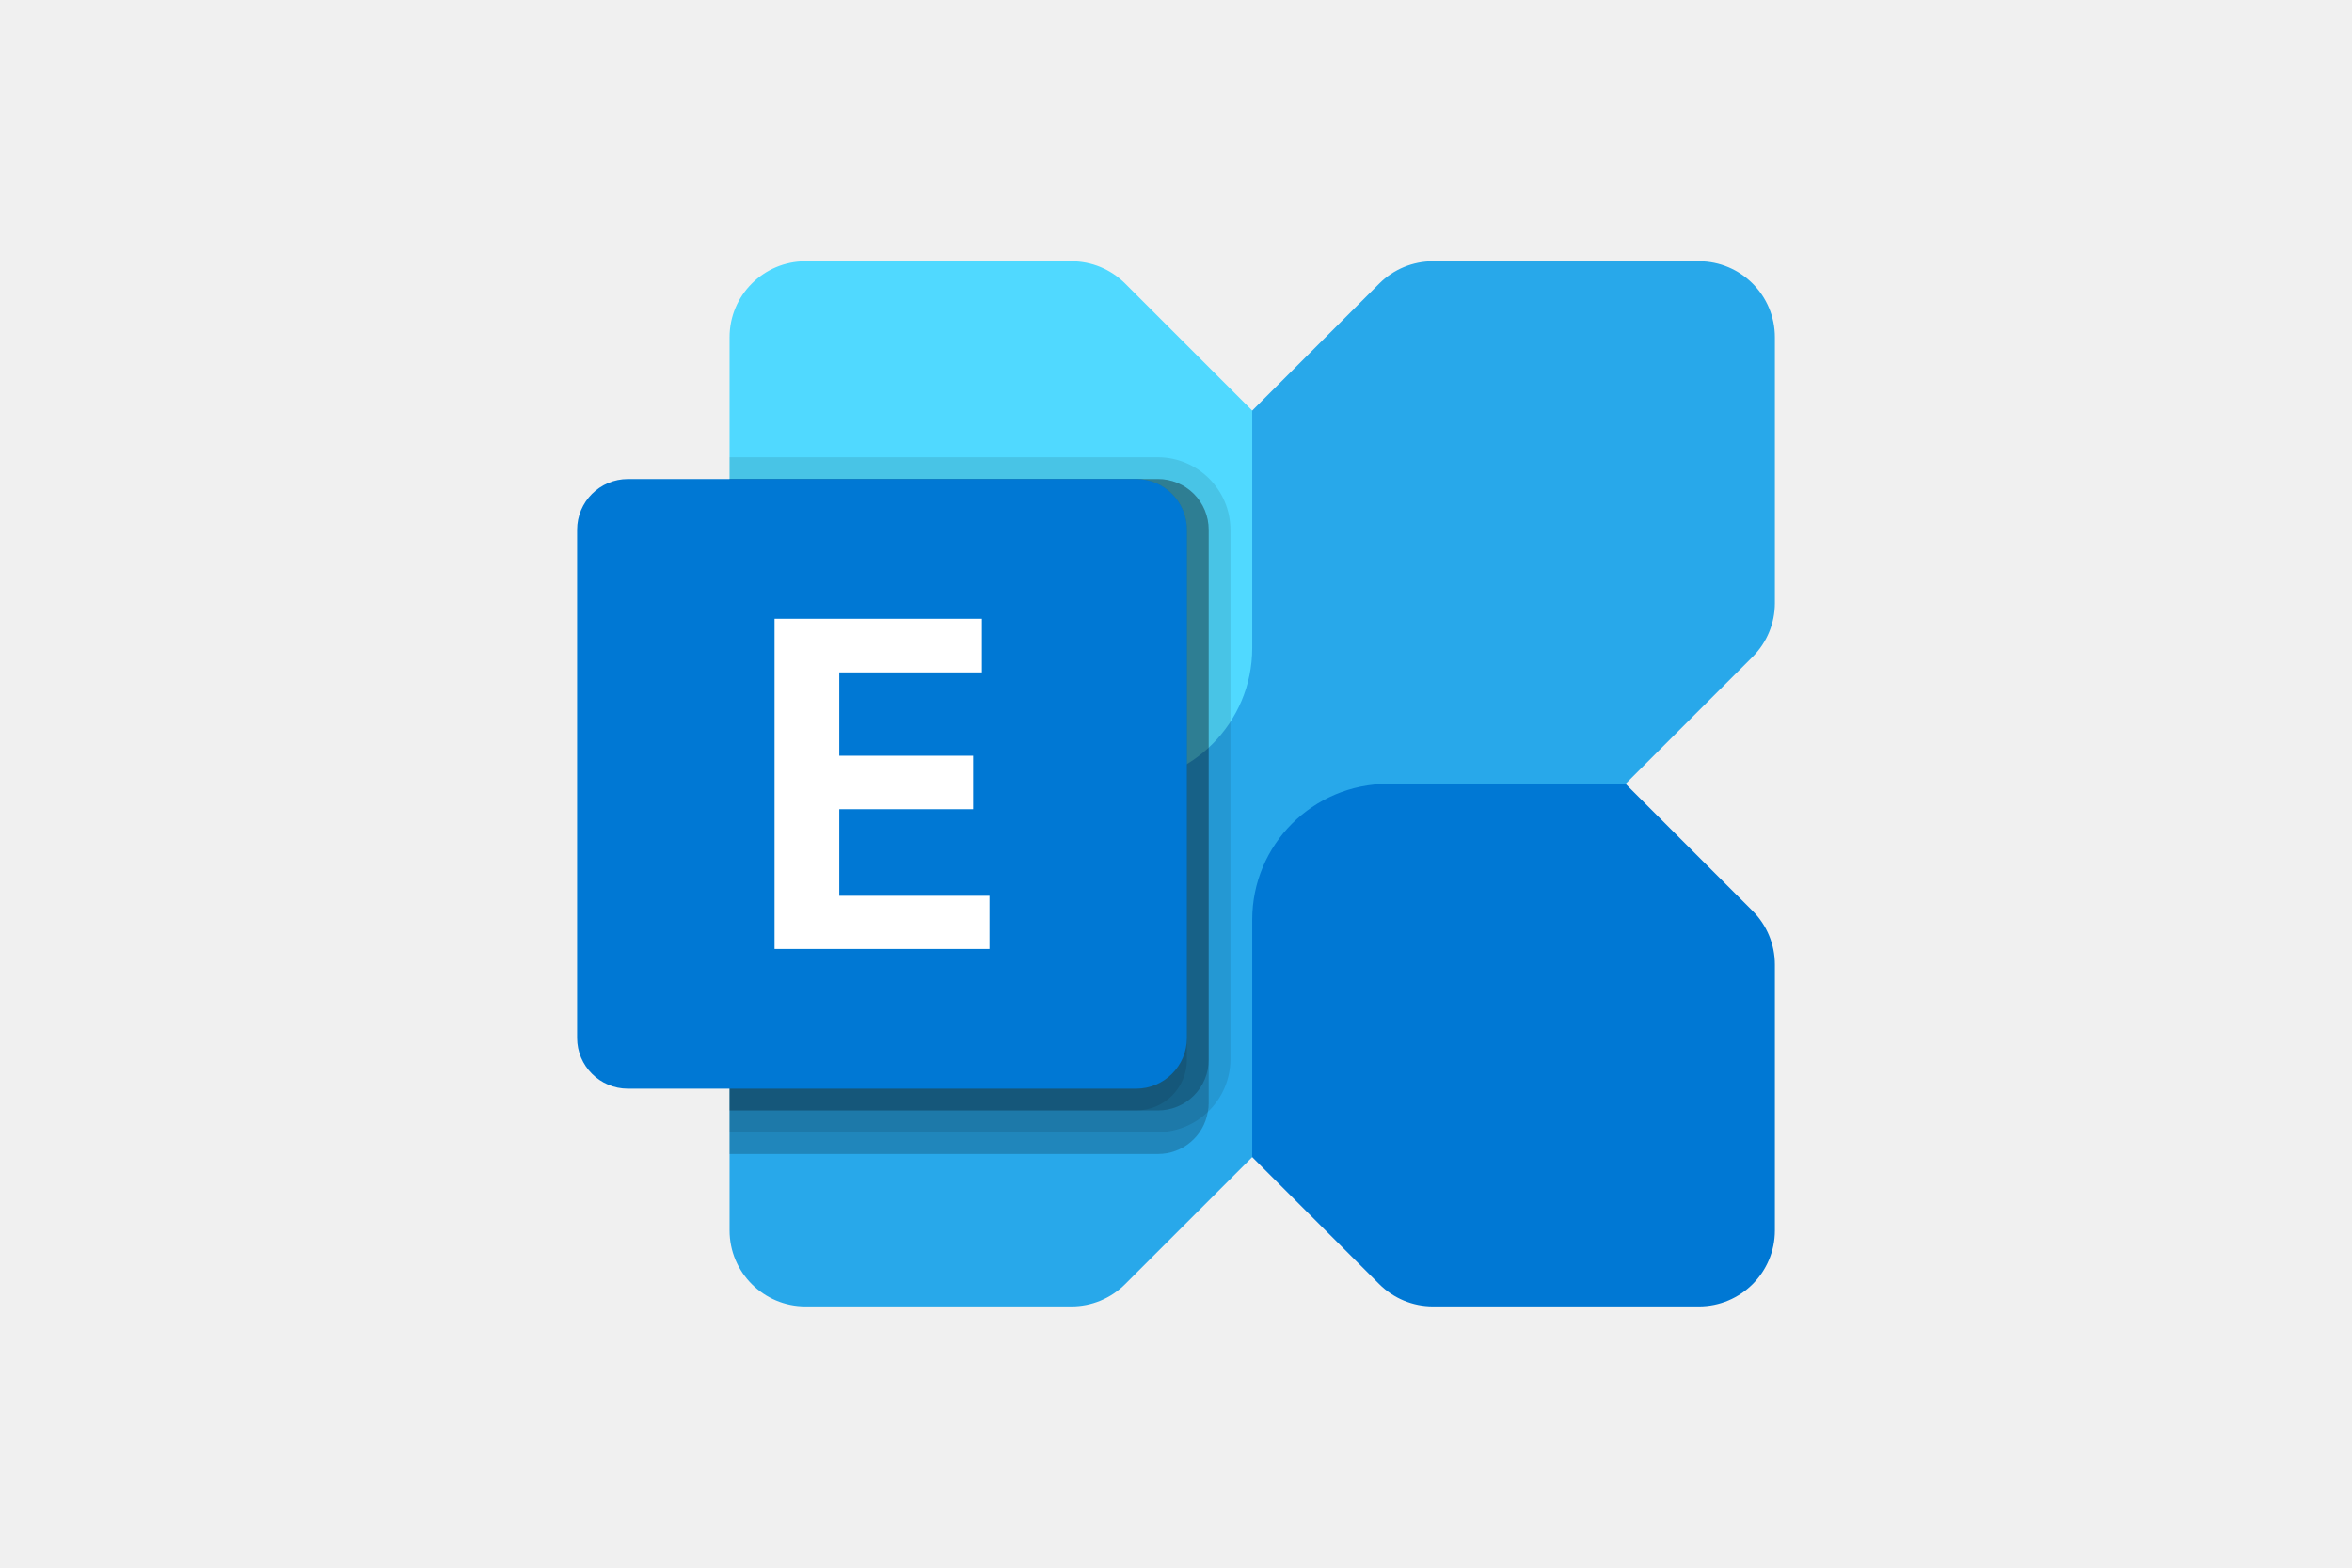
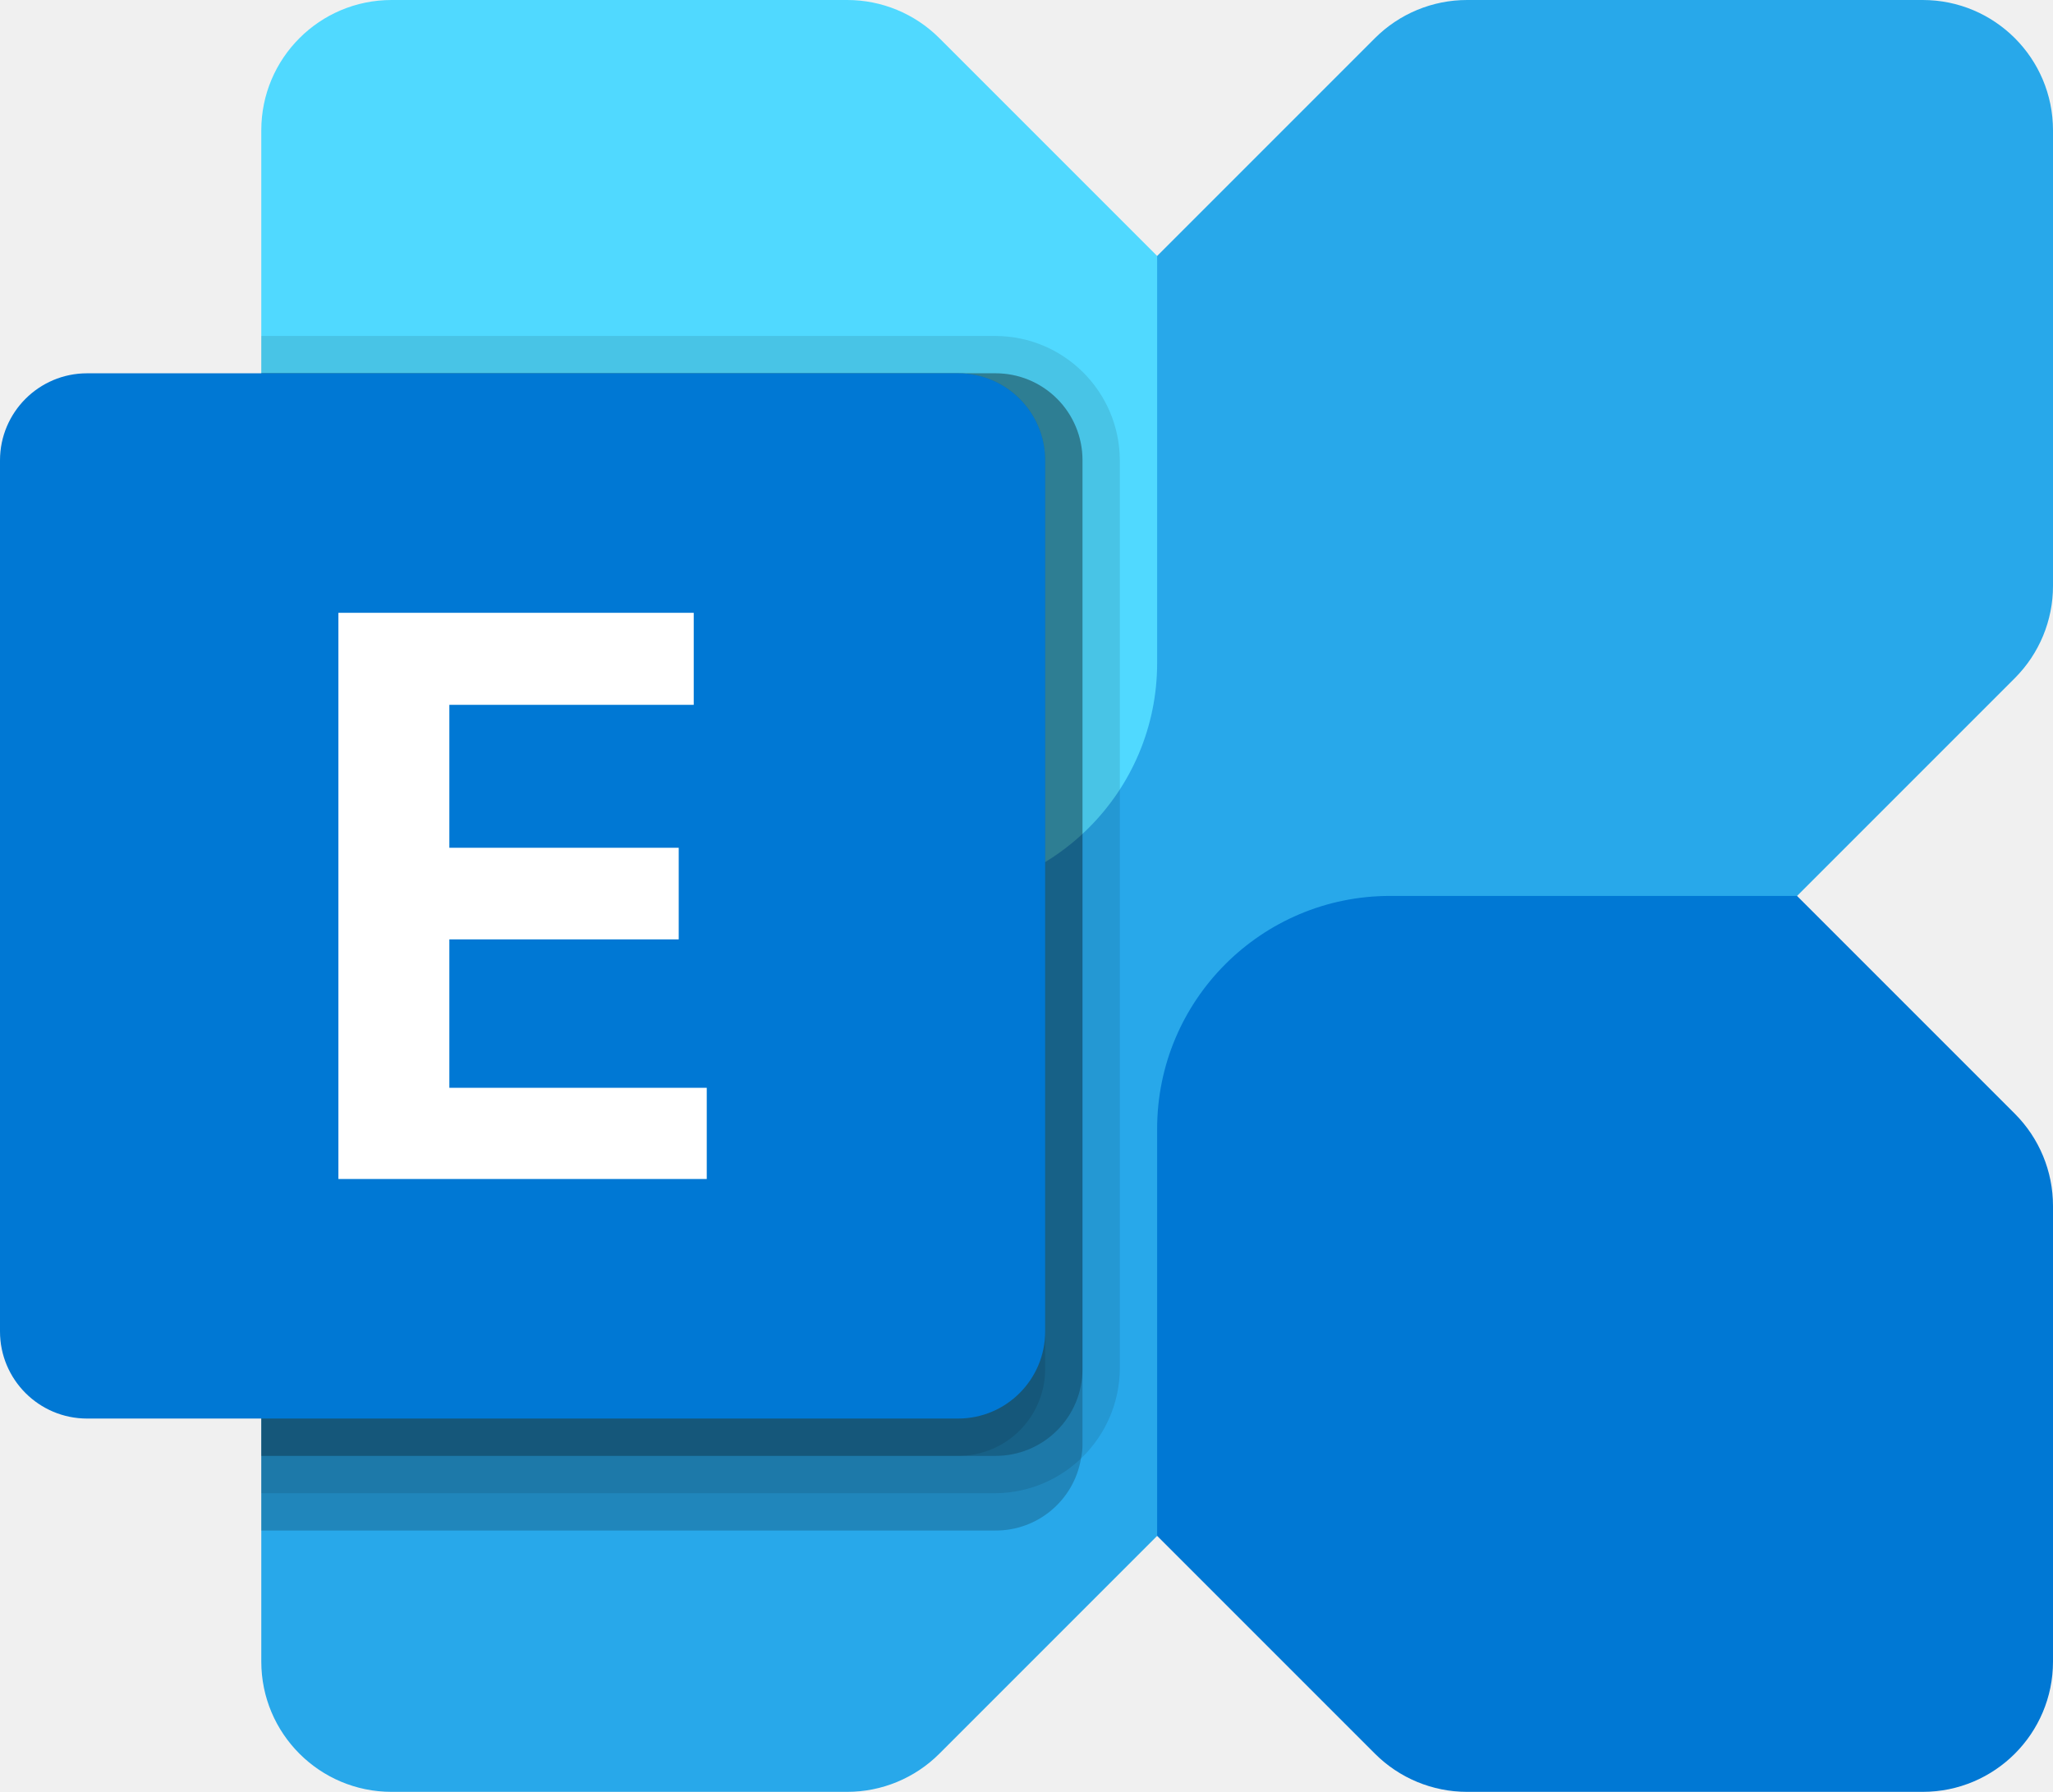
- <svg xmlns="http://www.w3.org/2000/svg" height="800" width="1200" viewBox="-8.25 -12 71.5 72">
-   <path fill="#28a8ea" d="M51.51 0h-12.207a3.488 3.488 0 00-2.468 1.022L8.022 29.835a3.488 3.488 0 00-1.022 2.468v12.207A3.49 3.49 0 0010.49 48h12.207a3.488 3.488 0 002.468-1.022l28.813-28.812a3.49 3.49 0 001.022-2.468V3.49A3.49 3.49 0 0051.51 0z" />
-   <path fill="#0078d4" d="M51.51 48H39.303a3.49 3.49 0 01-2.468-1.022l-5.835-5.835V30.24a6.24 6.24 0 016.24-6.24h10.903l5.835 5.835a3.49 3.49 0 011.022 2.468V44.51a3.49 3.49 0 01-3.49 3.49z" />
-   <path fill="#50d9ff" d="M10.49 0H22.697a3.49 3.49 0 012.468 1.022l5.835 5.835V17.76a6.24 6.24 0 01-6.24 6.24H13.857l-5.835-5.835a3.49 3.49 0 01-1.022-2.468V3.49a3.49 3.49 0 013.49-3.49z" />
-   <path opacity=".2" d="M29 12.33v26.34a1.734 1.734 0 01-.04.4A2.314 2.314 0 0126.67 41h-19.67V10h19.67a2.326 2.326 0 012.33 2.33z" />
-   <path opacity=".1" d="M30 12.33v24.34A3.362 3.362 0 0126.67 40h-19.67V9h19.67a3.342 3.342 0 013.33 3.33z" />
-   <path opacity=".2" d="M29 12.33v24.34A2.326 2.326 0 0126.67 39h-19.67V10h19.67a2.326 2.326 0 012.33 2.33z" />
-   <path opacity=".1" d="M28 12.33v24.34A2.326 2.326 0 0125.67 39h-18.67V10h18.67a2.326 2.326 0 012.33 2.33z" />
-   <rect fill="#0078d4" rx="2.333" height="28" width="28" y="10" />
-   <path fill="#fff" d="M18.585 18.881H12.038v3.829h6.145v2.454H12.038v3.977h6.896v2.443H9.066v-15.167h9.519z" />
+ <svg xmlns="http://www.w3.org/2000/svg" viewBox="4 8 55 48">
+   <path d="M55.51,8h-12.207A3.488,3.488,0,0,0,40.835,9.022L12.022,37.835A3.488,3.488,0,0,0,11,40.303v12.207A3.49,3.49,0,0,0,14.49,56h12.207A3.488,3.488,0,0,0,29.165,54.978L57.978,26.165A3.49,3.49,0,0,0,59,23.697v-12.207A3.49,3.49,0,0,0,55.51,8Z" fill="#28a8ea" />
+   <path d="M55.51,56H43.303a3.49,3.49,0,0,1-2.468-1.022L35,49.143V38.24A6.24,6.24,0,0,1,41.24,32H52.143L57.978,37.835A3.49,3.49,0,0,1,59,40.303V52.51A3.49,3.49,0,0,1,55.51,56Z" fill="#0078d4" />
+   <path d="M14.49,8H26.697a3.49,3.49,0,0,1,2.468,1.022L35,14.857V25.76A6.24,6.24,0,0,1,28.76,32H17.857L12.022,26.165A3.49,3.49,0,0,1,11,23.697V11.49A3.49,3.49,0,0,1,14.49,8Z" fill="#50d9ff" />
+   <path d="M33,20.33V46.67a1.734,1.734,0,0,1-.04.4A2.314,2.314,0,0,1,30.67,49H11V18H30.67A2.326,2.326,0,0,1,33,20.33Z" opacity="0.2" />
+   <path d="M34,20.33V44.67A3.362,3.362,0,0,1,30.67,48H11V17H30.67A3.342,3.342,0,0,1,34,20.33Z" opacity="0.1" />
+   <path d="M33,20.33V44.67A2.326,2.326,0,0,1,30.67,47H11V18H30.67A2.326,2.326,0,0,1,33,20.33Z" opacity="0.2" />
+   <path d="M32,20.33V44.67A2.326,2.326,0,0,1,29.67,47H11V18H29.67A2.326,2.326,0,0,1,32,20.33Z" opacity="0.1" />
+   <rect x="4" y="18" width="28" height="28" rx="2.333" fill="#0078d4" />
+   <path d="M22.585,26.881h-6.547V30.71h6.145v2.454H16.038V37.14h6.896v2.443h-9.868V24.416h9.519Z" fill="#fff" />
</svg>
